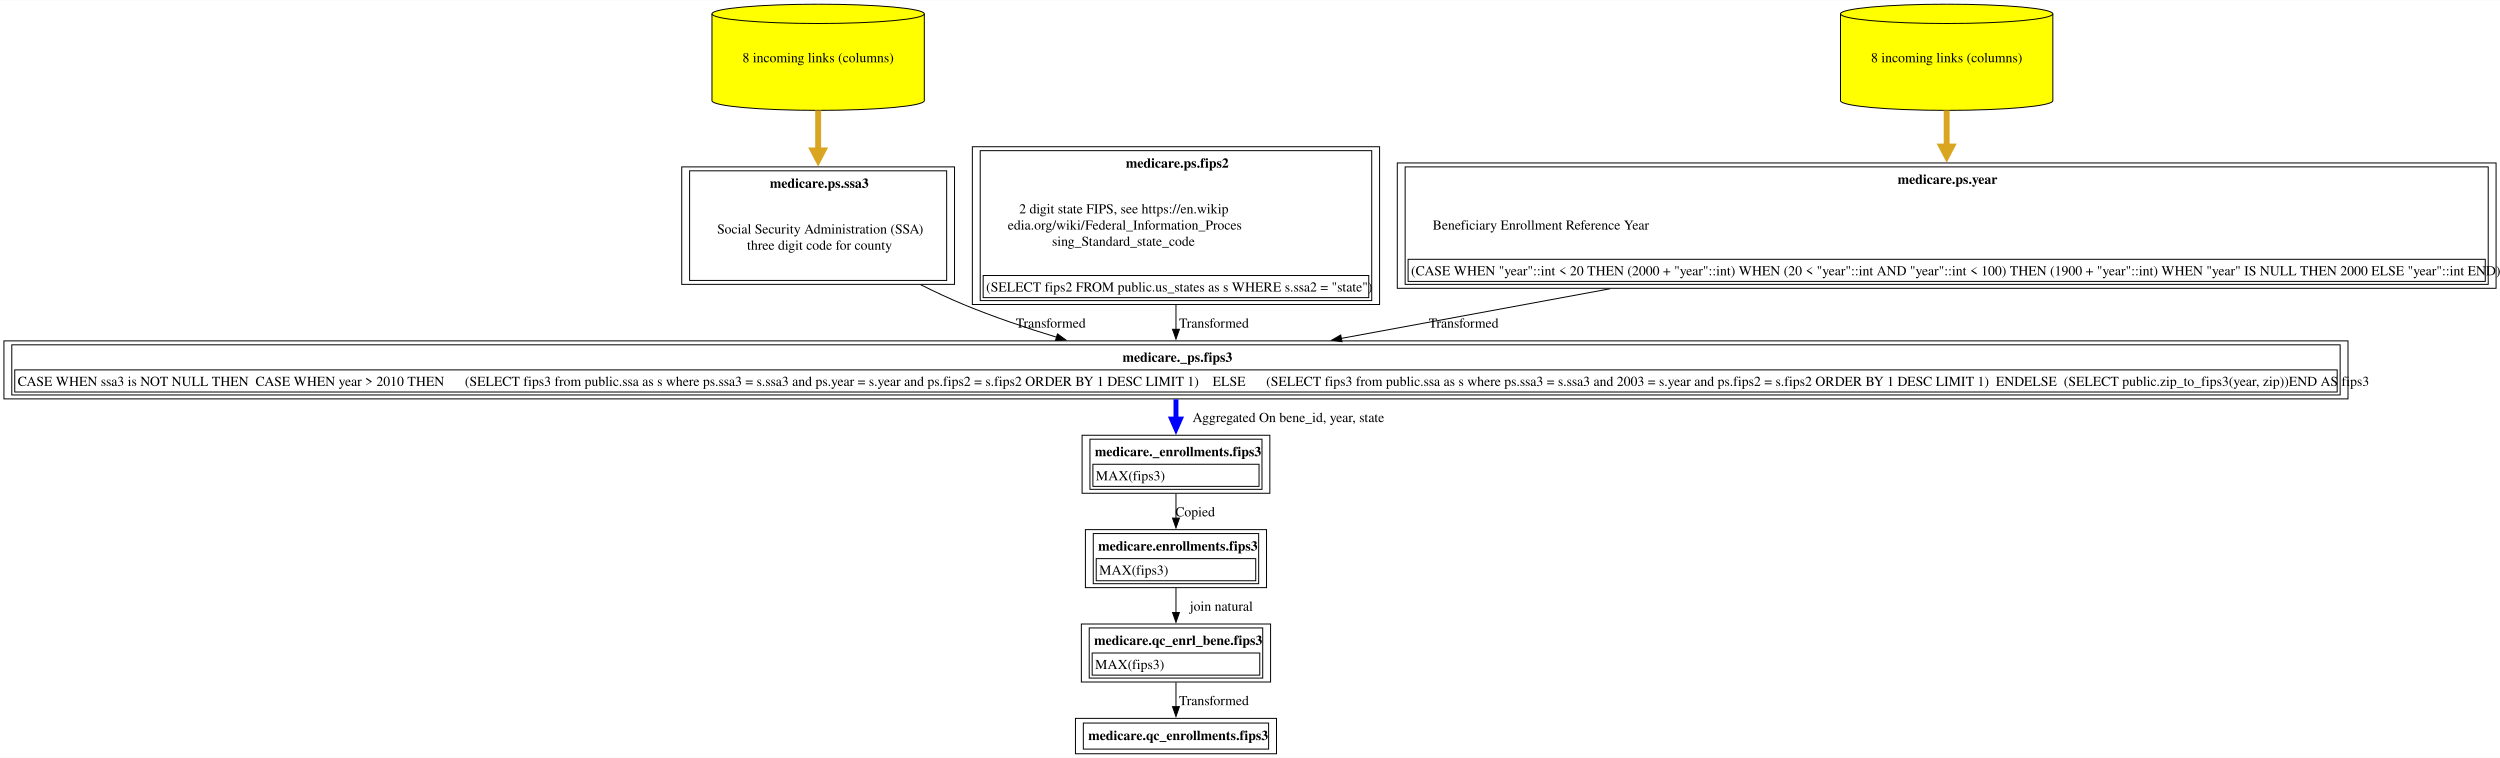
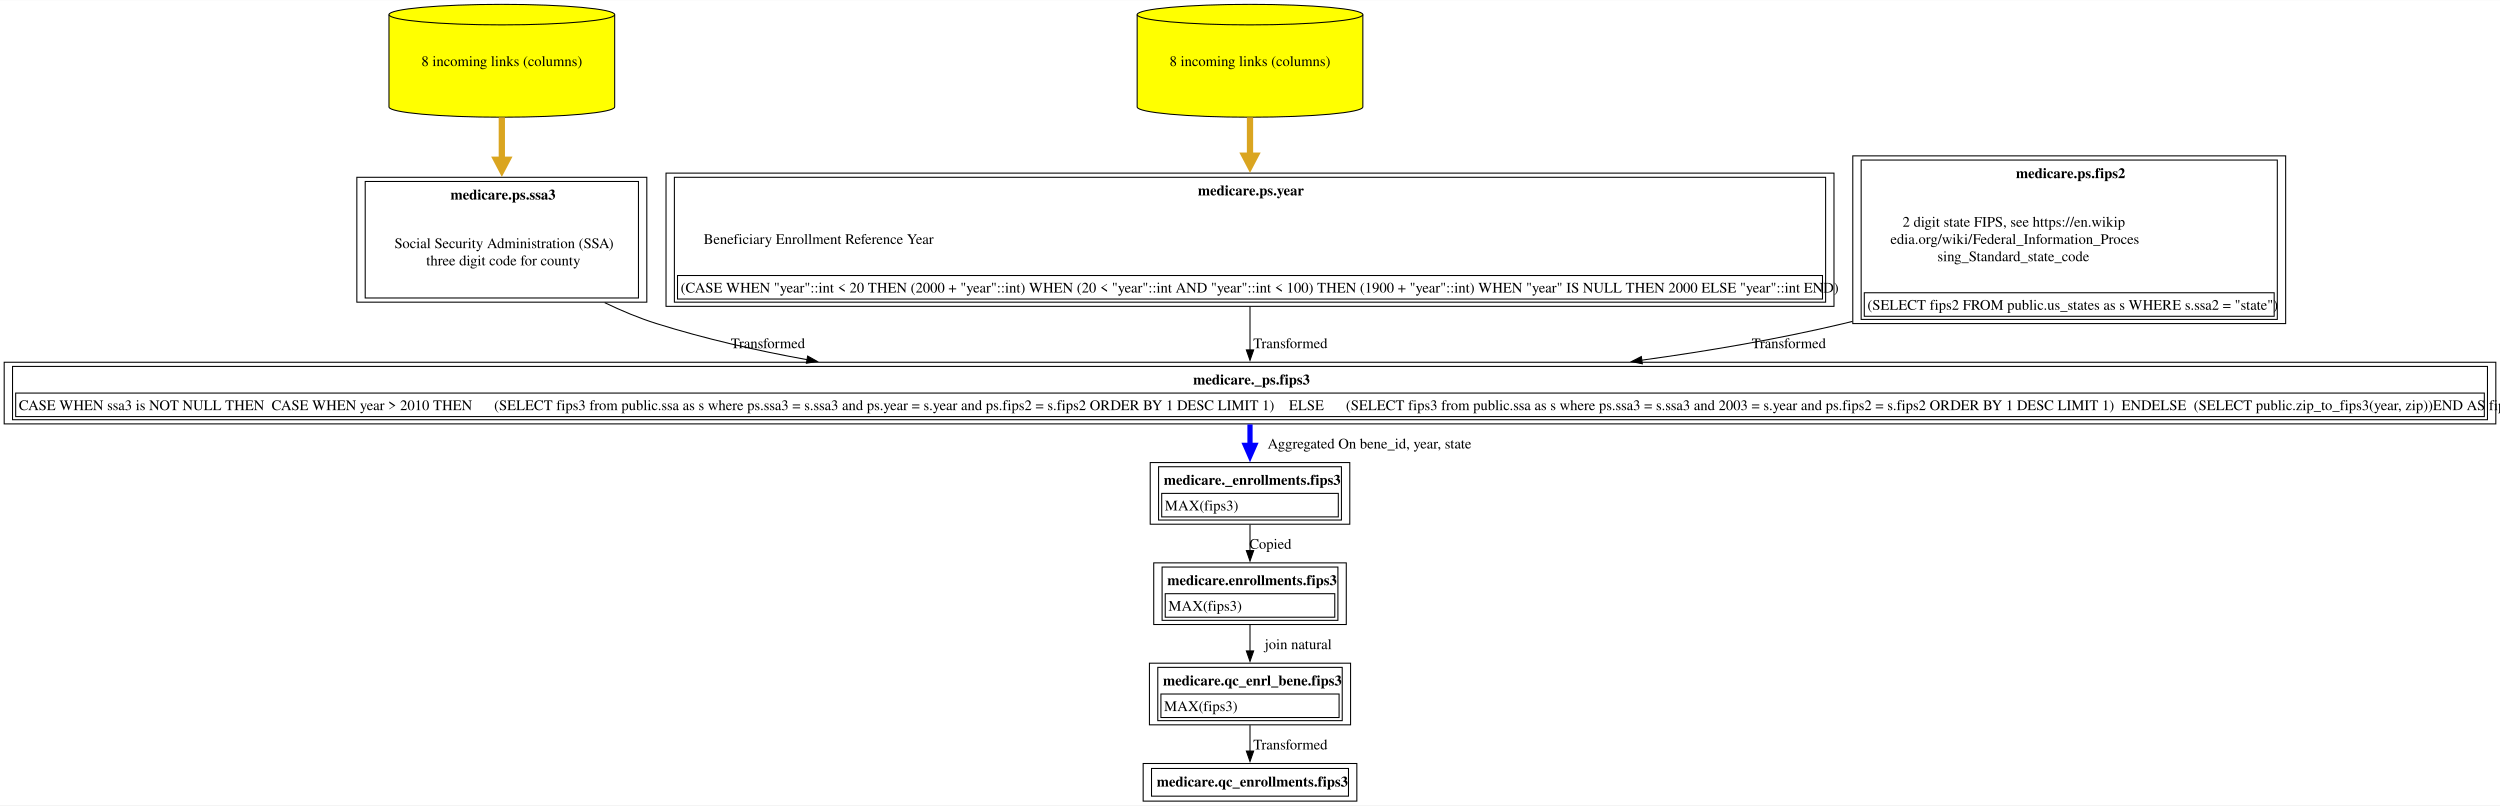
- <svg xmlns="http://www.w3.org/2000/svg" xmlns:xlink="http://www.w3.org/1999/xlink" width="2543pt" height="771pt" viewBox="0.00 0.00 2543.12 770.50">
+ <svg xmlns="http://www.w3.org/2000/svg" xmlns:xlink="http://www.w3.org/1999/xlink" width="2393pt" height="771pt" viewBox="0.00 0.00 2392.50 770.50">
  <g id="graph0" class="graph" transform="scale(1 1) rotate(0) translate(4 766.5)">
-     <polygon fill="white" stroke="none" points="-4,4 -4,-766.5 2539.12,-766.5 2539.12,4 -4,4" />
+     <polygon fill="white" stroke="none" points="-4,4 -4,-766.5 2388.5,-766.5 2388.5,4 -4,4" />
    <g id="node1" class="node">
      <g id="a_node1">
        <a xlink:href="../medicare.qc_enrollments/fips3.html" xlink:title="&lt;TABLE&gt;" target="_blank">
          <polygon fill="none" stroke="black" points="1294.5,-36 1090,-36 1090,0 1294.5,0 1294.5,-36" />
          <text text-anchor="start" x="1103" y="-13.95" font-family="Times,serif" font-weight="bold" font-size="14.00">medicare.qc_enrollments.fips3</text>
          <polygon fill="none" stroke="black" points="1098,-4.75 1098,-31.25 1286.5,-31.25 1286.5,-4.75 1098,-4.75" />
        </a>
      </g>
    </g>
    <g id="node2" class="node">
      <g id="a_node2">
        <a xlink:href="../medicare.qc_enrl_bene/fips3.html" xlink:title="&lt;TABLE&gt;" target="_blank">
          <polygon fill="none" stroke="black" points="1288.5,-132 1096,-132 1096,-73 1288.5,-73 1288.5,-132" />
          <text text-anchor="start" x="1109" y="-110.7" font-family="Times,serif" font-weight="bold" font-size="14.00">medicare.qc_enrl_bene.fips3</text>
          <polygon fill="none" stroke="black" points="1107,-80 1107,-102.5 1277.5,-102.5 1277.5,-80 1107,-80" />
          <text text-anchor="start" x="1110" y="-86.2" font-family="Times,serif" font-size="14.00">MAX(fips3)</text>
          <polygon fill="none" stroke="black" points="1104,-77 1104,-128 1280.5,-128 1280.5,-77 1104,-77" />
        </a>
      </g>
    </g>
    <g id="edge1" class="edge">
      <path fill="none" stroke="black" d="M1192.25,-72.65C1192.25,-64.62 1192.25,-55.91 1192.25,-47.89" />
      <polygon fill="black" stroke="black" points="1195.75,-47.93 1192.25,-37.93 1188.75,-47.93 1195.75,-47.93" />
      <text text-anchor="middle" x="1230.88" y="-49.45" font-family="Times,serif" font-size="14.00">  Transformed</text>
    </g>
    <g id="node3" class="node">
      <g id="a_node3">
        <a xlink:href="../medicare.enrollments/fips3.html" xlink:title="&lt;TABLE&gt;" target="_blank">
          <polygon fill="none" stroke="black" points="1284.38,-228 1100.12,-228 1100.12,-169 1284.38,-169 1284.38,-228" />
          <text text-anchor="start" x="1113.12" y="-206.7" font-family="Times,serif" font-weight="bold" font-size="14.00">medicare.enrollments.fips3</text>
          <polygon fill="none" stroke="black" points="1111.12,-176 1111.12,-198.5 1273.38,-198.5 1273.38,-176 1111.12,-176" />
          <text text-anchor="start" x="1114.12" y="-182.2" font-family="Times,serif" font-size="14.00">MAX(fips3)</text>
          <polygon fill="none" stroke="black" points="1108.12,-173 1108.12,-224 1276.38,-224 1276.38,-173 1108.12,-173" />
        </a>
      </g>
    </g>
    <g id="edge2" class="edge">
      <path fill="none" stroke="black" d="M1192.25,-168.53C1192.25,-160.68 1192.25,-152.05 1192.25,-143.7" />
      <polygon fill="black" stroke="black" points="1195.75,-143.73 1192.25,-133.73 1188.75,-143.73 1195.75,-143.73" />
      <text text-anchor="middle" x="1238.38" y="-145.45" font-family="Times,serif" font-size="14.00">	join natural</text>
    </g>
    <g id="node4" class="node">
      <g id="a_node4">
        <a xlink:href="../medicare._enrollments/fips3.html" xlink:title="&lt;TABLE&gt;" target="_blank">
          <polygon fill="none" stroke="black" points="1287.75,-324 1096.75,-324 1096.75,-265 1287.75,-265 1287.75,-324" />
          <text text-anchor="start" x="1109.75" y="-302.7" font-family="Times,serif" font-weight="bold" font-size="14.00">medicare._enrollments.fips3</text>
          <polygon fill="none" stroke="black" points="1107.75,-272 1107.75,-294.5 1276.75,-294.5 1276.75,-272 1107.75,-272" />
          <text text-anchor="start" x="1110.75" y="-278.2" font-family="Times,serif" font-size="14.00">MAX(fips3)</text>
          <polygon fill="none" stroke="black" points="1104.75,-269 1104.75,-320 1279.75,-320 1279.75,-269 1104.75,-269" />
        </a>
      </g>
    </g>
    <g id="edge3" class="edge">
      <path fill="none" stroke="black" d="M1192.25,-264.53C1192.25,-256.68 1192.25,-248.05 1192.25,-239.7" />
      <polygon fill="black" stroke="black" points="1195.75,-239.73 1192.25,-229.73 1188.75,-239.73 1195.75,-239.73" />
      <text text-anchor="middle" x="1211.75" y="-241.45" font-family="Times,serif" font-size="14.00">Copied</text>
    </g>
    <g id="node5" class="node">
      <g id="a_node5">
        <a xlink:href="../medicare._ps/fips3.html" xlink:title="&lt;TABLE&gt;" target="_blank">
          <polygon fill="none" stroke="black" points="2384.5,-420 0,-420 0,-361 2384.5,-361 2384.5,-420" />
          <text text-anchor="start" x="1137.88" y="-398.7" font-family="Times,serif" font-weight="bold" font-size="14.00">medicare._ps.fips3</text>
          <polygon fill="none" stroke="black" points="11,-368 11,-390.5 2373.5,-390.5 2373.5,-368 11,-368" />
          <text text-anchor="start" x="14" y="-374.2" font-family="Times,serif" font-size="14.00">CASE WHEN ssa3 is NOT NULL THEN  CASE WHEN year &gt; 2010 THEN      (SELECT fips3 from public.ssa as s where ps.ssa3 = s.ssa3 and ps.year = s.year and ps.fips2 = s.fips2 ORDER BY 1 DESC LIMIT 1)    ELSE      (SELECT fips3 from public.ssa as s where ps.ssa3 = s.ssa3 and 2003 = s.year and ps.fips2 = s.fips2 ORDER BY 1 DESC LIMIT 1)  ENDELSE  (SELECT public.zip_to_fips3(year, zip))END AS fips3</text>
          <polygon fill="none" stroke="black" points="8,-365 8,-416 2376.5,-416 2376.5,-365 8,-365" />
        </a>
      </g>
    </g>
    <g id="edge4" class="edge">
      <path fill="none" stroke="blue" stroke-width="5" d="M1192.25,-360.53C1192.25,-354.13 1192.25,-347.2 1192.25,-340.33" />
      <polygon fill="blue" stroke="blue" stroke-width="5" points="1196.63,-340.45 1192.25,-330.45 1187.88,-340.45 1196.63,-340.45" />
      <text text-anchor="middle" x="1306.62" y="-337.45" font-family="Times,serif" font-size="14.00">	  Aggregated On bene_id, year, state</text>
    </g>
    <g id="node6" class="node">
      <g id="a_node6">
        <a xlink:href="../medicare.ps/ssa3.html" xlink:title="&lt;TABLE&gt;" target="_blank">
-           <polygon fill="none" stroke="black" points="967,-597 689.5,-597 689.5,-477.5 967,-477.5 967,-597" />
-           <text text-anchor="start" x="779.12" y="-575.7" font-family="Times,serif" font-weight="bold" font-size="14.00">medicare.ps.ssa3</text>
-           <text text-anchor="start" x="725.5" y="-529.2" font-family="Times,serif" font-size="14.00">Social Security Administration (SSA)</text>
-           <text text-anchor="start" x="755.88" y="-512.7" font-family="Times,serif" font-size="14.00">three digit code for county</text>
-           <polygon fill="none" stroke="black" points="697.5,-481.5 697.5,-593 959,-593 959,-481.5 697.5,-481.5" />
+           <polygon fill="none" stroke="black" points="615,-597 337.5,-597 337.5,-477.5 615,-477.5 615,-597" />
+           <text text-anchor="start" x="427.12" y="-575.7" font-family="Times,serif" font-weight="bold" font-size="14.00">medicare.ps.ssa3</text>
+           <text text-anchor="start" x="373.5" y="-529.2" font-family="Times,serif" font-size="14.00">Social Security Administration (SSA)</text>
+           <text text-anchor="start" x="403.88" y="-512.7" font-family="Times,serif" font-size="14.00">three digit code for county</text>
+           <polygon fill="none" stroke="black" points="345.5,-481.5 345.5,-593 607,-593 607,-481.5 345.5,-481.5" />
        </a>
      </g>
    </g>
    <g id="edge5" class="edge">
-       <path fill="none" stroke="black" d="M932.52,-477.15C947,-469.91 961.85,-462.97 976.25,-457 1006.28,-444.55 1039.54,-433.29 1070.77,-423.75" />
-       <polygon fill="black" stroke="black" points="1071.71,-427.13 1080.27,-420.89 1069.69,-420.42 1071.71,-427.13" />
-       <text text-anchor="middle" x="1064.88" y="-433.45" font-family="Times,serif" font-size="14.00">  Transformed</text>
+       <path fill="none" stroke="black" d="M574.73,-477.01C590.85,-469.23 607.7,-462.18 624.25,-457 670.27,-442.6 719.28,-431.31 768.48,-422.46" />
+       <polygon fill="black" stroke="black" points="768.91,-425.94 778.15,-420.76 767.7,-419.05 768.91,-425.94" />
+       <text text-anchor="middle" x="730.88" y="-433.45" font-family="Times,serif" font-size="14.00">  Transformed</text>
    </g>
    <g id="node7" class="node">
      <g id="a_node7">
        <a xlink:href="../medicare.ps/ssa3.html" xlink:title="8 incoming links (columns)" target="_blank">
-           <path fill="yellow" stroke="black" d="M936.25,-752.68C936.25,-758.1 887.84,-762.5 828.25,-762.5 768.66,-762.5 720.25,-758.1 720.25,-752.68 720.25,-752.68 720.25,-664.32 720.25,-664.32 720.25,-658.9 768.66,-654.5 828.25,-654.5 887.84,-654.5 936.25,-658.9 936.25,-664.32 936.25,-664.32 936.25,-752.68 936.25,-752.68" />
-           <path fill="none" stroke="black" d="M936.25,-752.68C936.25,-747.26 887.84,-742.86 828.25,-742.86 768.66,-742.86 720.25,-747.26 720.25,-752.68" />
-           <text text-anchor="middle" x="828.25" y="-703.45" font-family="Times,serif" font-size="14.00">8 incoming links (columns)</text>
+           <path fill="yellow" stroke="black" d="M584.25,-752.68C584.25,-758.1 535.84,-762.5 476.25,-762.5 416.66,-762.5 368.25,-758.1 368.25,-752.68 368.25,-752.68 368.25,-664.32 368.25,-664.32 368.25,-658.9 416.66,-654.5 476.25,-654.5 535.84,-654.5 584.25,-658.9 584.25,-664.32 584.25,-664.32 584.25,-752.68 584.25,-752.68" />
+           <path fill="none" stroke="black" d="M584.25,-752.68C584.25,-747.26 535.84,-742.86 476.25,-742.86 416.66,-742.86 368.25,-747.26 368.25,-752.68" />
+           <text text-anchor="middle" x="476.25" y="-703.45" font-family="Times,serif" font-size="14.00">8 incoming links (columns)</text>
        </a>
      </g>
    </g>
    <g id="edge6" class="edge">
-       <path fill="none" stroke="goldenrod" stroke-width="6" d="M828.25,-654.41C828.25,-641.38 828.25,-627.19 828.25,-613.34" />
-       <polygon fill="goldenrod" stroke="goldenrod" stroke-width="6" points="833.5,-613.79 828.25,-603.79 823,-613.79 833.5,-613.79" />
+       <path fill="none" stroke="goldenrod" stroke-width="6" d="M476.25,-654.41C476.25,-641.38 476.25,-627.19 476.25,-613.34" />
+       <polygon fill="goldenrod" stroke="goldenrod" stroke-width="6" points="481.5,-613.79 476.25,-603.79 471,-613.79 481.5,-613.79" />
    </g>
    <g id="node8" class="node">
      <g id="a_node8">
-         <a xlink:href="../medicare.ps/fips2.html" xlink:title="&lt;TABLE&gt;" target="_blank">
-           <polygon fill="none" stroke="black" points="1399.38,-617.5 985.12,-617.5 985.12,-457 1399.38,-457 1399.38,-617.5" />
-           <text text-anchor="start" x="1141.25" y="-596.2" font-family="Times,serif" font-weight="bold" font-size="14.00">medicare.ps.fips2</text>
-           <text text-anchor="start" x="1032.75" y="-549.7" font-family="Times,serif" font-size="14.00">2 digit state FIPS, see https://en.wikip</text>
-           <text text-anchor="start" x="1021.12" y="-533.2" font-family="Times,serif" font-size="14.00">edia.org/wiki/Federal_Information_Proces</text>
-           <text text-anchor="start" x="1066.12" y="-516.7" font-family="Times,serif" font-size="14.00">sing_Standard_state_code</text>
-           <polygon fill="none" stroke="black" points="996.12,-464 996.12,-486.5 1388.38,-486.5 1388.38,-464 996.12,-464" />
-           <text text-anchor="start" x="999.12" y="-470.2" font-family="Times,serif" font-size="14.00">(SELECT fips2 FROM public.us_states as s WHERE s.ssa2 = "state")</text>
-           <polygon fill="none" stroke="black" points="993.12,-461 993.12,-613.5 1391.38,-613.5 1391.38,-461 993.12,-461" />
+         <a xlink:href="../medicare.ps/year.html" xlink:title="&lt;TABLE&gt;" target="_blank">
+           <polygon fill="none" stroke="black" points="1751.12,-601 633.38,-601 633.38,-473.5 1751.12,-473.5 1751.12,-601" />
+           <text text-anchor="start" x="1142.38" y="-579.7" font-family="Times,serif" font-weight="bold" font-size="14.00">medicare.ps.year</text>
+           <text text-anchor="start" x="669.38" y="-533.2" font-family="Times,serif" font-size="14.00">Beneficiary Enrollment Reference Year</text>
+           <polygon fill="none" stroke="black" points="644.38,-480.5 644.38,-503 1740.12,-503 1740.12,-480.5 644.38,-480.5" />
+           <text text-anchor="start" x="647.38" y="-486.7" font-family="Times,serif" font-size="14.00">(CASE WHEN "year"::int &lt; 20 THEN (2000 + "year"::int) WHEN (20 &lt; "year"::int AND "year"::int &lt; 100) THEN (1900 + "year"::int) WHEN "year" IS NULL THEN 2000 ELSE "year"::int END)</text>
+           <polygon fill="none" stroke="black" points="641.38,-477.5 641.38,-597 1743.12,-597 1743.12,-477.5 641.38,-477.5" />
        </a>
      </g>
    </g>
    <g id="edge7" class="edge">
-       <path fill="none" stroke="black" d="M1192.25,-456.68C1192.25,-448.04 1192.25,-439.54 1192.25,-431.68" />
-       <polygon fill="black" stroke="black" points="1195.75,-431.81 1192.25,-421.81 1188.75,-431.81 1195.75,-431.81" />
+       <path fill="none" stroke="black" d="M1192.25,-473.18C1192.25,-459.07 1192.25,-444.47 1192.25,-431.59" />
+       <polygon fill="black" stroke="black" points="1195.75,-431.82 1192.25,-421.82 1188.75,-431.82 1195.75,-431.82" />
      <text text-anchor="middle" x="1230.88" y="-433.45" font-family="Times,serif" font-size="14.00">  Transformed</text>
    </g>
    <g id="node9" class="node">
      <g id="a_node9">
-         <a xlink:href="../medicare.ps/year.html" xlink:title="&lt;TABLE&gt;" target="_blank">
-           <polygon fill="none" stroke="black" points="2535.12,-601 1417.38,-601 1417.38,-473.5 2535.12,-473.5 2535.12,-601" />
-           <text text-anchor="start" x="1926.38" y="-579.7" font-family="Times,serif" font-weight="bold" font-size="14.00">medicare.ps.year</text>
-           <text text-anchor="start" x="1453.38" y="-533.2" font-family="Times,serif" font-size="14.00">Beneficiary Enrollment Reference Year</text>
-           <polygon fill="none" stroke="black" points="1428.38,-480.5 1428.38,-503 2524.12,-503 2524.12,-480.5 1428.38,-480.5" />
-           <text text-anchor="start" x="1431.38" y="-486.7" font-family="Times,serif" font-size="14.00">(CASE WHEN "year"::int &lt; 20 THEN (2000 + "year"::int) WHEN (20 &lt; "year"::int AND "year"::int &lt; 100) THEN (1900 + "year"::int) WHEN "year" IS NULL THEN 2000 ELSE "year"::int END)</text>
-           <polygon fill="none" stroke="black" points="1425.38,-477.5 1425.38,-597 2527.12,-597 2527.12,-477.5 1425.38,-477.5" />
+         <a xlink:href="../medicare.ps/year.html" xlink:title="8 incoming links (columns)" target="_blank">
+           <path fill="yellow" stroke="black" d="M1300.25,-752.68C1300.25,-758.1 1251.84,-762.5 1192.25,-762.5 1132.66,-762.5 1084.25,-758.1 1084.25,-752.68 1084.25,-752.68 1084.25,-664.32 1084.25,-664.32 1084.25,-658.9 1132.66,-654.5 1192.25,-654.5 1251.84,-654.5 1300.25,-658.9 1300.25,-664.32 1300.25,-664.32 1300.25,-752.68 1300.25,-752.68" />
+           <path fill="none" stroke="black" d="M1300.25,-752.68C1300.25,-747.26 1251.84,-742.86 1192.25,-742.86 1132.66,-742.86 1084.25,-747.26 1084.25,-752.68" />
+           <text text-anchor="middle" x="1192.25" y="-703.45" font-family="Times,serif" font-size="14.00">8 incoming links (columns)</text>
        </a>
      </g>
    </g>
    <g id="edge8" class="edge">
-       <path fill="none" stroke="black" d="M1633.8,-473.02C1539.03,-455.53 1440.32,-437.3 1360.33,-422.53" />
-       <polygon fill="black" stroke="black" points="1361.13,-419.12 1350.66,-420.75 1359.86,-426.01 1361.13,-419.12" />
-       <text text-anchor="middle" x="1484.88" y="-433.45" font-family="Times,serif" font-size="14.00">  Transformed</text>
+       <path fill="none" stroke="goldenrod" stroke-width="6" d="M1192.25,-654.41C1192.25,-642.68 1192.25,-630.01 1192.25,-617.5" />
+       <polygon fill="goldenrod" stroke="goldenrod" stroke-width="6" points="1197.5,-617.68 1192.25,-607.68 1187,-617.68 1197.5,-617.68" />
    </g>
    <g id="node10" class="node">
      <g id="a_node10">
-         <a xlink:href="../medicare.ps/year.html" xlink:title="8 incoming links (columns)" target="_blank">
-           <path fill="yellow" stroke="black" d="M2084.25,-752.68C2084.25,-758.1 2035.84,-762.5 1976.25,-762.5 1916.66,-762.5 1868.25,-758.1 1868.25,-752.68 1868.25,-752.68 1868.25,-664.32 1868.25,-664.32 1868.25,-658.9 1916.66,-654.5 1976.25,-654.5 2035.84,-654.5 2084.25,-658.9 2084.25,-664.32 2084.25,-664.32 2084.25,-752.68 2084.25,-752.68" />
-           <path fill="none" stroke="black" d="M2084.25,-752.68C2084.25,-747.26 2035.84,-742.86 1976.25,-742.86 1916.66,-742.86 1868.25,-747.26 1868.25,-752.68" />
-           <text text-anchor="middle" x="1976.25" y="-703.45" font-family="Times,serif" font-size="14.00">8 incoming links (columns)</text>
+         <a xlink:href="../medicare.ps/fips2.html" xlink:title="&lt;TABLE&gt;" target="_blank">
+           <polygon fill="none" stroke="black" points="2183.38,-617.5 1769.12,-617.5 1769.12,-457 2183.38,-457 2183.38,-617.5" />
+           <text text-anchor="start" x="1925.25" y="-596.2" font-family="Times,serif" font-weight="bold" font-size="14.00">medicare.ps.fips2</text>
+           <text text-anchor="start" x="1816.75" y="-549.7" font-family="Times,serif" font-size="14.00">2 digit state FIPS, see https://en.wikip</text>
+           <text text-anchor="start" x="1805.12" y="-533.2" font-family="Times,serif" font-size="14.00">edia.org/wiki/Federal_Information_Proces</text>
+           <text text-anchor="start" x="1850.12" y="-516.7" font-family="Times,serif" font-size="14.00">sing_Standard_state_code</text>
+           <polygon fill="none" stroke="black" points="1780.12,-464 1780.12,-486.5 2172.38,-486.5 2172.38,-464 1780.12,-464" />
+           <text text-anchor="start" x="1783.12" y="-470.2" font-family="Times,serif" font-size="14.00">(SELECT fips2 FROM public.us_states as s WHERE s.ssa2 = "state")</text>
+           <polygon fill="none" stroke="black" points="1777.12,-461 1777.12,-613.5 2175.38,-613.5 2175.38,-461 1777.12,-461" />
        </a>
      </g>
    </g>
    <g id="edge9" class="edge">
-       <path fill="none" stroke="goldenrod" stroke-width="6" d="M1976.25,-654.41C1976.25,-642.68 1976.25,-630.01 1976.25,-617.5" />
-       <polygon fill="goldenrod" stroke="goldenrod" stroke-width="6" points="1981.5,-617.68 1976.25,-607.68 1971,-617.68 1981.5,-617.68" />
+       <path fill="none" stroke="black" d="M1768.74,-459.08C1765.9,-458.36 1763.07,-457.67 1760.25,-457 1698.4,-442.31 1631.94,-430.87 1567.06,-421.97" />
+       <polygon fill="black" stroke="black" points="1567.7,-418.52 1557.32,-420.65 1566.76,-425.46 1567.7,-418.52" />
+       <text text-anchor="middle" x="1707.88" y="-433.45" font-family="Times,serif" font-size="14.00">  Transformed</text>
    </g>
  </g>
</svg>
